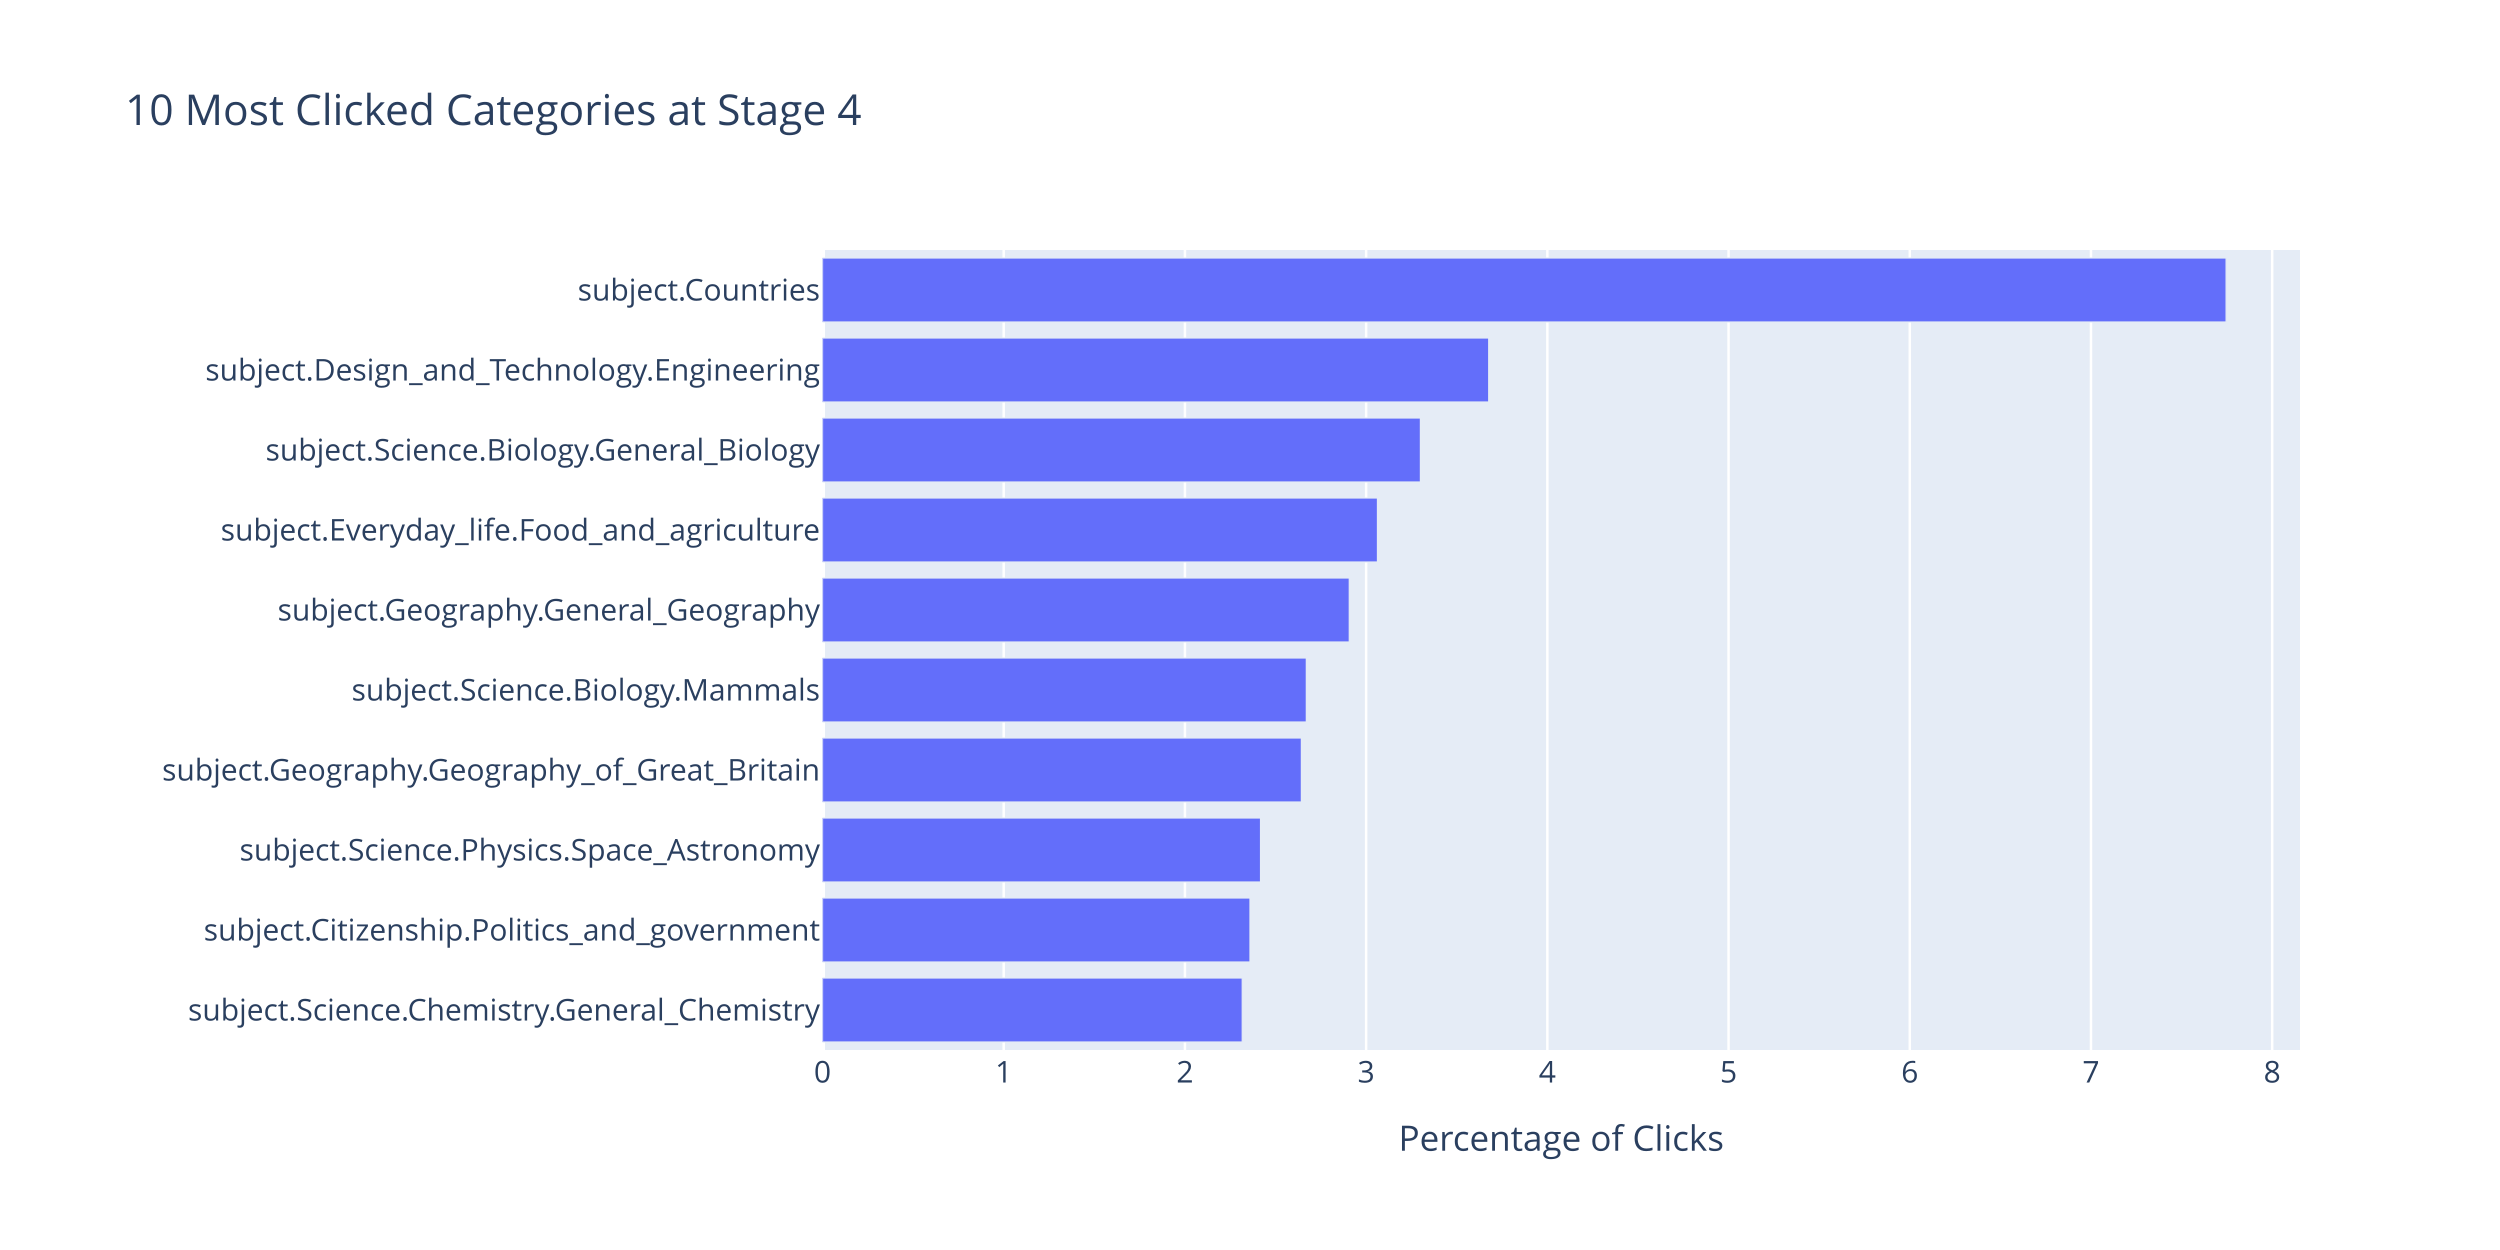
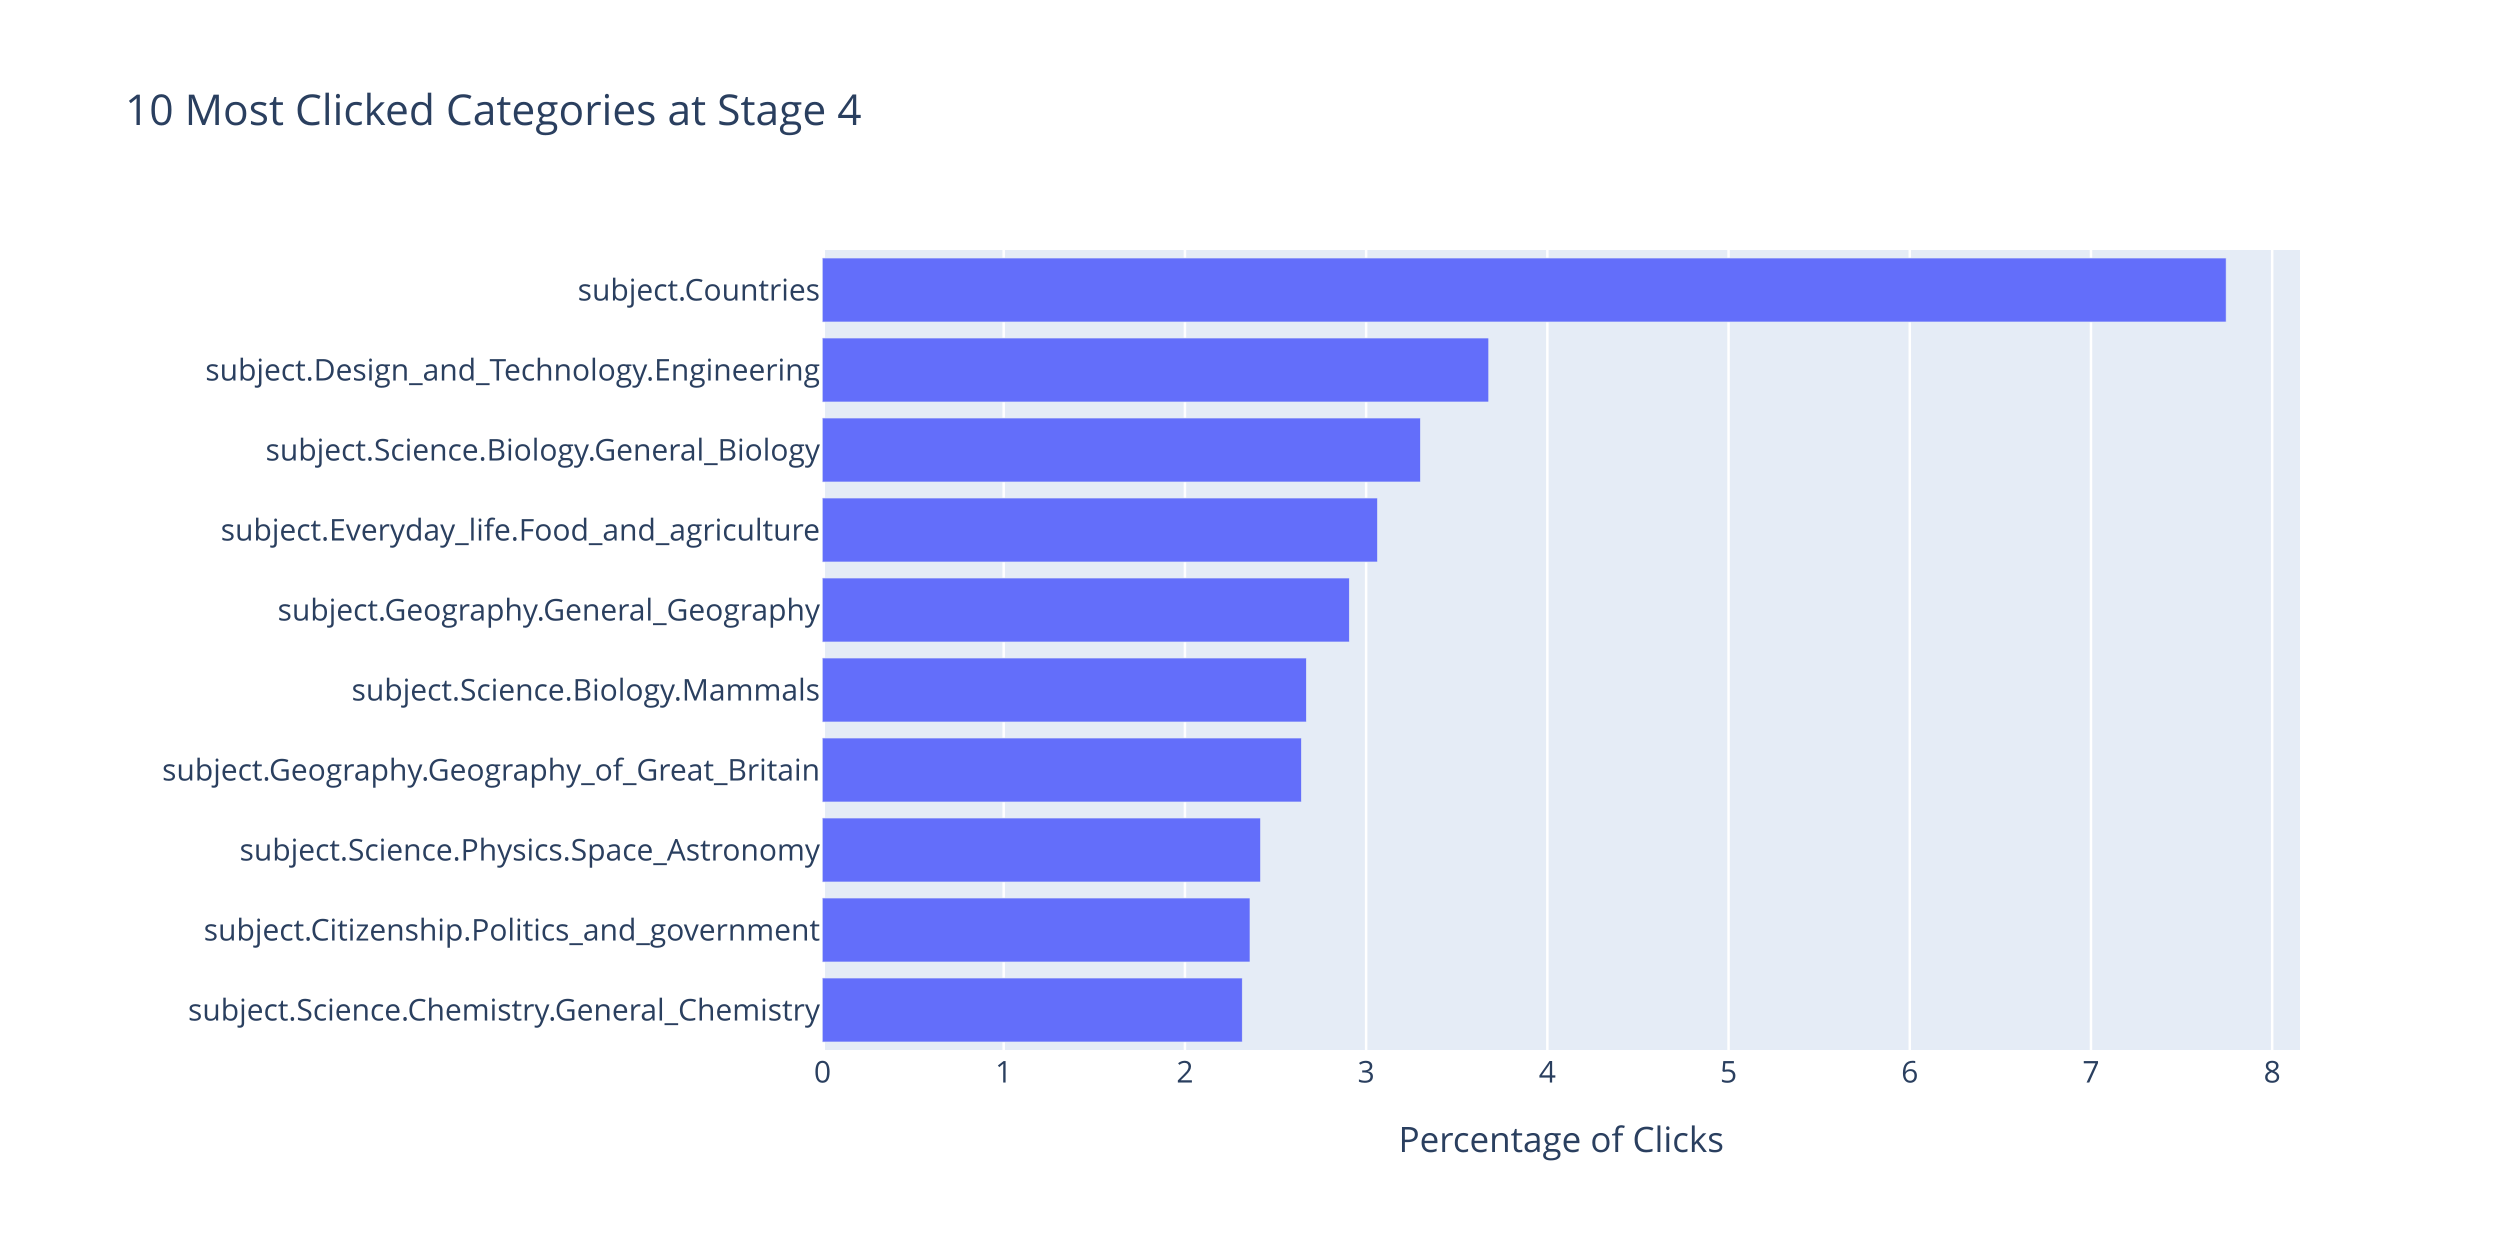
- <svg xmlns="http://www.w3.org/2000/svg" class="main-svg" width="1000" height="500" style="" viewBox="0 0 1000 500">
+ <svg xmlns="http://www.w3.org/2000/svg" class="main-svg" width="2000" height="1000" style="" viewBox="0 0 1000 500">
  <rect x="0" y="0" width="1000" height="500" style="fill: rgb(255, 255, 255); fill-opacity: 1;" />
-   <defs id="defs-f40bcb">
+   <defs id="defs-bed5ee">
    <g class="clips">
-       <clipPath id="clipf40bcbxyplot" class="plotclip">
+       <clipPath id="clipbed5eexyplot" class="plotclip">
        <rect width="591" height="320" />
      </clipPath>
-       <clipPath class="axesclip" id="clipf40bcbx">
+       <clipPath class="axesclip" id="clipbed5eex">
        <rect x="329" y="0" width="591" height="500" />
      </clipPath>
-       <clipPath class="axesclip" id="clipf40bcby">
+       <clipPath class="axesclip" id="clipbed5eey">
        <rect x="0" y="100" width="1000" height="320" />
      </clipPath>
-       <clipPath class="axesclip" id="clipf40bcbxy">
+       <clipPath class="axesclip" id="clipbed5eexy">
        <rect x="329" y="100" width="591" height="320" />
      </clipPath>
    </g>
    <g class="gradients" />
    <g class="patterns" />
  </defs>
  <g class="bglayer">
    <rect class="bg" x="329" y="100" width="591" height="320" style="fill: rgb(229, 236, 246); fill-opacity: 1; stroke-width: 0;" />
  </g>
  <g class="layer-below">
    <g class="imagelayer" />
    <g class="shapelayer" />
  </g>
  <g class="cartesianlayer">
    <g class="subplot xy">
      <g class="layer-subplot">
        <g class="shapelayer" />
        <g class="imagelayer" />
      </g>
      <g class="minor-gridlayer">
        <g class="x" />
        <g class="y" />
      </g>
      <g class="gridlayer">
        <g class="x">
          <path class="xgrid crisp" transform="translate(401.48,0)" d="M0,100v320" style="stroke: rgb(255, 255, 255); stroke-opacity: 1; stroke-width: 1px;" />
          <path class="xgrid crisp" transform="translate(473.97,0)" d="M0,100v320" style="stroke: rgb(255, 255, 255); stroke-opacity: 1; stroke-width: 1px;" />
          <path class="xgrid crisp" transform="translate(546.45,0)" d="M0,100v320" style="stroke: rgb(255, 255, 255); stroke-opacity: 1; stroke-width: 1px;" />
          <path class="xgrid crisp" transform="translate(618.94,0)" d="M0,100v320" style="stroke: rgb(255, 255, 255); stroke-opacity: 1; stroke-width: 1px;" />
          <path class="xgrid crisp" transform="translate(691.42,0)" d="M0,100v320" style="stroke: rgb(255, 255, 255); stroke-opacity: 1; stroke-width: 1px;" />
          <path class="xgrid crisp" transform="translate(763.91,0)" d="M0,100v320" style="stroke: rgb(255, 255, 255); stroke-opacity: 1; stroke-width: 1px;" />
          <path class="xgrid crisp" transform="translate(836.39,0)" d="M0,100v320" style="stroke: rgb(255, 255, 255); stroke-opacity: 1; stroke-width: 1px;" />
          <path class="xgrid crisp" transform="translate(908.87,0)" d="M0,100v320" style="stroke: rgb(255, 255, 255); stroke-opacity: 1; stroke-width: 1px;" />
        </g>
        <g class="y" />
      </g>
      <g class="zerolinelayer">
        <path class="xzl zl crisp" transform="translate(329,0)" d="M0,100v320" style="stroke: rgb(255, 255, 255); stroke-opacity: 1; stroke-width: 2px;" />
      </g>
      <path class="xlines-below" />
      <path class="ylines-below" />
      <g class="overlines-below" />
      <g class="xaxislayer-below" />
      <g class="yaxislayer-below" />
      <g class="overaxes-below" />
-       <g class="plot" transform="translate(329,100)" clip-path="url(#clipf40bcbxyplot)">
+       <g class="plot" transform="translate(329,100)" clip-path="url(#clipbed5eexyplot)">
        <g class="barlayer mlayer">
          <g class="trace bars" style="opacity: 1;">
            <g class="points">
              <g class="point">
                <path d="M0,316.8V291.2H167.9V316.8Z" style="vector-effect: non-scaling-stroke; opacity: 1; stroke-width: 0.5px; fill: rgb(99, 110, 250); fill-opacity: 1; stroke: rgb(229, 236, 246); stroke-opacity: 1;" />
              </g>
              <g class="point">
                <path d="M0,284.8V259.2H171V284.8Z" style="vector-effect: non-scaling-stroke; opacity: 1; stroke-width: 0.5px; fill: rgb(99, 110, 250); fill-opacity: 1; stroke: rgb(229, 236, 246); stroke-opacity: 1;" />
              </g>
              <g class="point">
                <path d="M0,252.8V227.2H175.22V252.8Z" style="vector-effect: non-scaling-stroke; opacity: 1; stroke-width: 0.5px; fill: rgb(99, 110, 250); fill-opacity: 1; stroke: rgb(229, 236, 246); stroke-opacity: 1;" />
              </g>
              <g class="point">
                <path d="M0,220.8V195.2H191.56V220.8Z" style="vector-effect: non-scaling-stroke; opacity: 1; stroke-width: 0.5px; fill: rgb(99, 110, 250); fill-opacity: 1; stroke: rgb(229, 236, 246); stroke-opacity: 1;" />
              </g>
              <g class="point">
                <path d="M0,188.8V163.2H193.54V188.8Z" style="vector-effect: non-scaling-stroke; opacity: 1; stroke-width: 0.5px; fill: rgb(99, 110, 250); fill-opacity: 1; stroke: rgb(229, 236, 246); stroke-opacity: 1;" />
              </g>
              <g class="point">
                <path d="M0,156.8V131.2H210.72V156.8Z" style="vector-effect: non-scaling-stroke; opacity: 1; stroke-width: 0.5px; fill: rgb(99, 110, 250); fill-opacity: 1; stroke: rgb(229, 236, 246); stroke-opacity: 1;" />
              </g>
              <g class="point">
                <path d="M0,124.8V99.2H221.99V124.8Z" style="vector-effect: non-scaling-stroke; opacity: 1; stroke-width: 0.5px; fill: rgb(99, 110, 250); fill-opacity: 1; stroke: rgb(229, 236, 246); stroke-opacity: 1;" />
              </g>
              <g class="point">
                <path d="M0,92.8V67.2H239.17V92.8Z" style="vector-effect: non-scaling-stroke; opacity: 1; stroke-width: 0.5px; fill: rgb(99, 110, 250); fill-opacity: 1; stroke: rgb(229, 236, 246); stroke-opacity: 1;" />
              </g>
              <g class="point">
                <path d="M0,60.8V35.2H266.5V60.8Z" style="vector-effect: non-scaling-stroke; opacity: 1; stroke-width: 0.5px; fill: rgb(99, 110, 250); fill-opacity: 1; stroke: rgb(229, 236, 246); stroke-opacity: 1;" />
              </g>
              <g class="point">
                <path d="M0,28.8V3.2H561.45V28.8Z" style="vector-effect: non-scaling-stroke; opacity: 1; stroke-width: 0.5px; fill: rgb(99, 110, 250); fill-opacity: 1; stroke: rgb(229, 236, 246); stroke-opacity: 1;" />
              </g>
            </g>
          </g>
        </g>
      </g>
      <g class="overplot" />
      <path class="xlines-above crisp" d="M0,0" style="fill: none;" />
      <path class="ylines-above crisp" d="M0,0" style="fill: none;" />
      <g class="overlines-above" />
      <g class="xaxislayer-above">
        <g class="xtick">
          <text text-anchor="middle" x="0" y="433" transform="translate(329,0)" style="font-family: 'Open Sans', verdana, arial, sans-serif; font-size: 12px; fill: rgb(42, 63, 95); fill-opacity: 1; white-space: pre; opacity: 1;">0</text>
        </g>
        <g class="xtick">
          <text text-anchor="middle" x="0" y="433" style="font-family: 'Open Sans', verdana, arial, sans-serif; font-size: 12px; fill: rgb(42, 63, 95); fill-opacity: 1; white-space: pre; opacity: 1;" transform="translate(401.48,0)">1</text>
        </g>
        <g class="xtick">
          <text text-anchor="middle" x="0" y="433" style="font-family: 'Open Sans', verdana, arial, sans-serif; font-size: 12px; fill: rgb(42, 63, 95); fill-opacity: 1; white-space: pre; opacity: 1;" transform="translate(473.97,0)">2</text>
        </g>
        <g class="xtick">
          <text text-anchor="middle" x="0" y="433" style="font-family: 'Open Sans', verdana, arial, sans-serif; font-size: 12px; fill: rgb(42, 63, 95); fill-opacity: 1; white-space: pre; opacity: 1;" transform="translate(546.45,0)">3</text>
        </g>
        <g class="xtick">
          <text text-anchor="middle" x="0" y="433" style="font-family: 'Open Sans', verdana, arial, sans-serif; font-size: 12px; fill: rgb(42, 63, 95); fill-opacity: 1; white-space: pre; opacity: 1;" transform="translate(618.94,0)">4</text>
        </g>
        <g class="xtick">
          <text text-anchor="middle" x="0" y="433" style="font-family: 'Open Sans', verdana, arial, sans-serif; font-size: 12px; fill: rgb(42, 63, 95); fill-opacity: 1; white-space: pre; opacity: 1;" transform="translate(691.42,0)">5</text>
        </g>
        <g class="xtick">
          <text text-anchor="middle" x="0" y="433" style="font-family: 'Open Sans', verdana, arial, sans-serif; font-size: 12px; fill: rgb(42, 63, 95); fill-opacity: 1; white-space: pre; opacity: 1;" transform="translate(763.91,0)">6</text>
        </g>
        <g class="xtick">
          <text text-anchor="middle" x="0" y="433" style="font-family: 'Open Sans', verdana, arial, sans-serif; font-size: 12px; fill: rgb(42, 63, 95); fill-opacity: 1; white-space: pre; opacity: 1;" transform="translate(836.39,0)">7</text>
        </g>
        <g class="xtick">
          <text text-anchor="middle" x="0" y="433" style="font-family: 'Open Sans', verdana, arial, sans-serif; font-size: 12px; fill: rgb(42, 63, 95); fill-opacity: 1; white-space: pre; opacity: 1;" transform="translate(908.87,0)">8</text>
        </g>
      </g>
      <g class="yaxislayer-above">
        <g class="ytick">
          <text text-anchor="end" x="328" y="4.2" transform="translate(0,404)" style="font-family: 'Open Sans', verdana, arial, sans-serif; font-size: 12px; fill: rgb(42, 63, 95); fill-opacity: 1; white-space: pre; opacity: 1;">subject.Science.Chemistry.General_Chemistry</text>
        </g>
        <g class="ytick">
          <text text-anchor="end" x="328" y="4.2" transform="translate(0,372)" style="font-family: 'Open Sans', verdana, arial, sans-serif; font-size: 12px; fill: rgb(42, 63, 95); fill-opacity: 1; white-space: pre; opacity: 1;">subject.Citizenship.Politics_and_government</text>
        </g>
        <g class="ytick">
          <text text-anchor="end" x="328" y="4.2" transform="translate(0,340)" style="font-family: 'Open Sans', verdana, arial, sans-serif; font-size: 12px; fill: rgb(42, 63, 95); fill-opacity: 1; white-space: pre; opacity: 1;">subject.Science.Physics.Space_Astronomy</text>
        </g>
        <g class="ytick">
          <text text-anchor="end" x="328" y="4.2" transform="translate(0,308)" style="font-family: 'Open Sans', verdana, arial, sans-serif; font-size: 12px; fill: rgb(42, 63, 95); fill-opacity: 1; white-space: pre; opacity: 1;">subject.Geography.Geography_of_Great_Britain</text>
        </g>
        <g class="ytick">
          <text text-anchor="end" x="328" y="4.2" transform="translate(0,276)" style="font-family: 'Open Sans', verdana, arial, sans-serif; font-size: 12px; fill: rgb(42, 63, 95); fill-opacity: 1; white-space: pre; opacity: 1;">subject.Science.Biology.Mammals</text>
        </g>
        <g class="ytick">
          <text text-anchor="end" x="328" y="4.2" transform="translate(0,244)" style="font-family: 'Open Sans', verdana, arial, sans-serif; font-size: 12px; fill: rgb(42, 63, 95); fill-opacity: 1; white-space: pre; opacity: 1;">subject.Geography.General_Geography</text>
        </g>
        <g class="ytick">
          <text text-anchor="end" x="328" y="4.2" transform="translate(0,212)" style="font-family: 'Open Sans', verdana, arial, sans-serif; font-size: 12px; fill: rgb(42, 63, 95); fill-opacity: 1; white-space: pre; opacity: 1;">subject.Everyday_life.Food_and_agriculture</text>
        </g>
        <g class="ytick">
          <text text-anchor="end" x="328" y="4.2" transform="translate(0,180)" style="font-family: 'Open Sans', verdana, arial, sans-serif; font-size: 12px; fill: rgb(42, 63, 95); fill-opacity: 1; white-space: pre; opacity: 1;">subject.Science.Biology.General_Biology</text>
        </g>
        <g class="ytick">
          <text text-anchor="end" x="328" y="4.2" transform="translate(0,148)" style="font-family: 'Open Sans', verdana, arial, sans-serif; font-size: 12px; fill: rgb(42, 63, 95); fill-opacity: 1; white-space: pre; opacity: 1;">subject.Design_and_Technology.Engineering</text>
        </g>
        <g class="ytick">
          <text text-anchor="end" x="328" y="4.2" transform="translate(0,116)" style="font-family: 'Open Sans', verdana, arial, sans-serif; font-size: 12px; fill: rgb(42, 63, 95); fill-opacity: 1; white-space: pre; opacity: 1;">subject.Countries</text>
        </g>
      </g>
      <g class="overaxes-above" />
    </g>
  </g>
  <g class="polarlayer" />
  <g class="smithlayer" />
  <g class="ternarylayer" />
  <g class="geolayer" />
  <g class="funnelarealayer" />
  <g class="pielayer" />
  <g class="iciclelayer" />
  <g class="treemaplayer" />
  <g class="sunburstlayer" />
  <g class="glimages" />
-   <defs id="topdefs-f40bcb">
+   <defs id="topdefs-bed5ee">
    <g class="clips" />
  </defs>
  <g class="layer-above">
    <g class="imagelayer" />
    <g class="shapelayer" />
  </g>
  <g class="infolayer">
    <g class="g-gtitle">
      <text class="gtitle" x="50" y="50" text-anchor="start" dy="0em" style="font-family: 'Open Sans', verdana, arial, sans-serif; font-size: 17px; fill: rgb(42, 63, 95); opacity: 1; font-weight: normal; white-space: pre;">10 Most Clicked Categories at Stage 4</text>
    </g>
    <g class="g-xtitle">
-       <text class="xtitle" x="624.5" y="460.3" text-anchor="middle" style="font-family: 'Open Sans', verdana, arial, sans-serif; font-size: 14px; fill: rgb(42, 63, 95); opacity: 1; font-weight: normal; white-space: pre;">Percentage of Clicks</text>
+       <text class="xtitle" x="624.5" y="460.8" text-anchor="middle" style="font-family: 'Open Sans', verdana, arial, sans-serif; font-size: 14px; fill: rgb(42, 63, 95); opacity: 1; font-weight: normal; white-space: pre;">Percentage of Clicks</text>
    </g>
    <g class="g-ytitle" />
  </g>
</svg>
